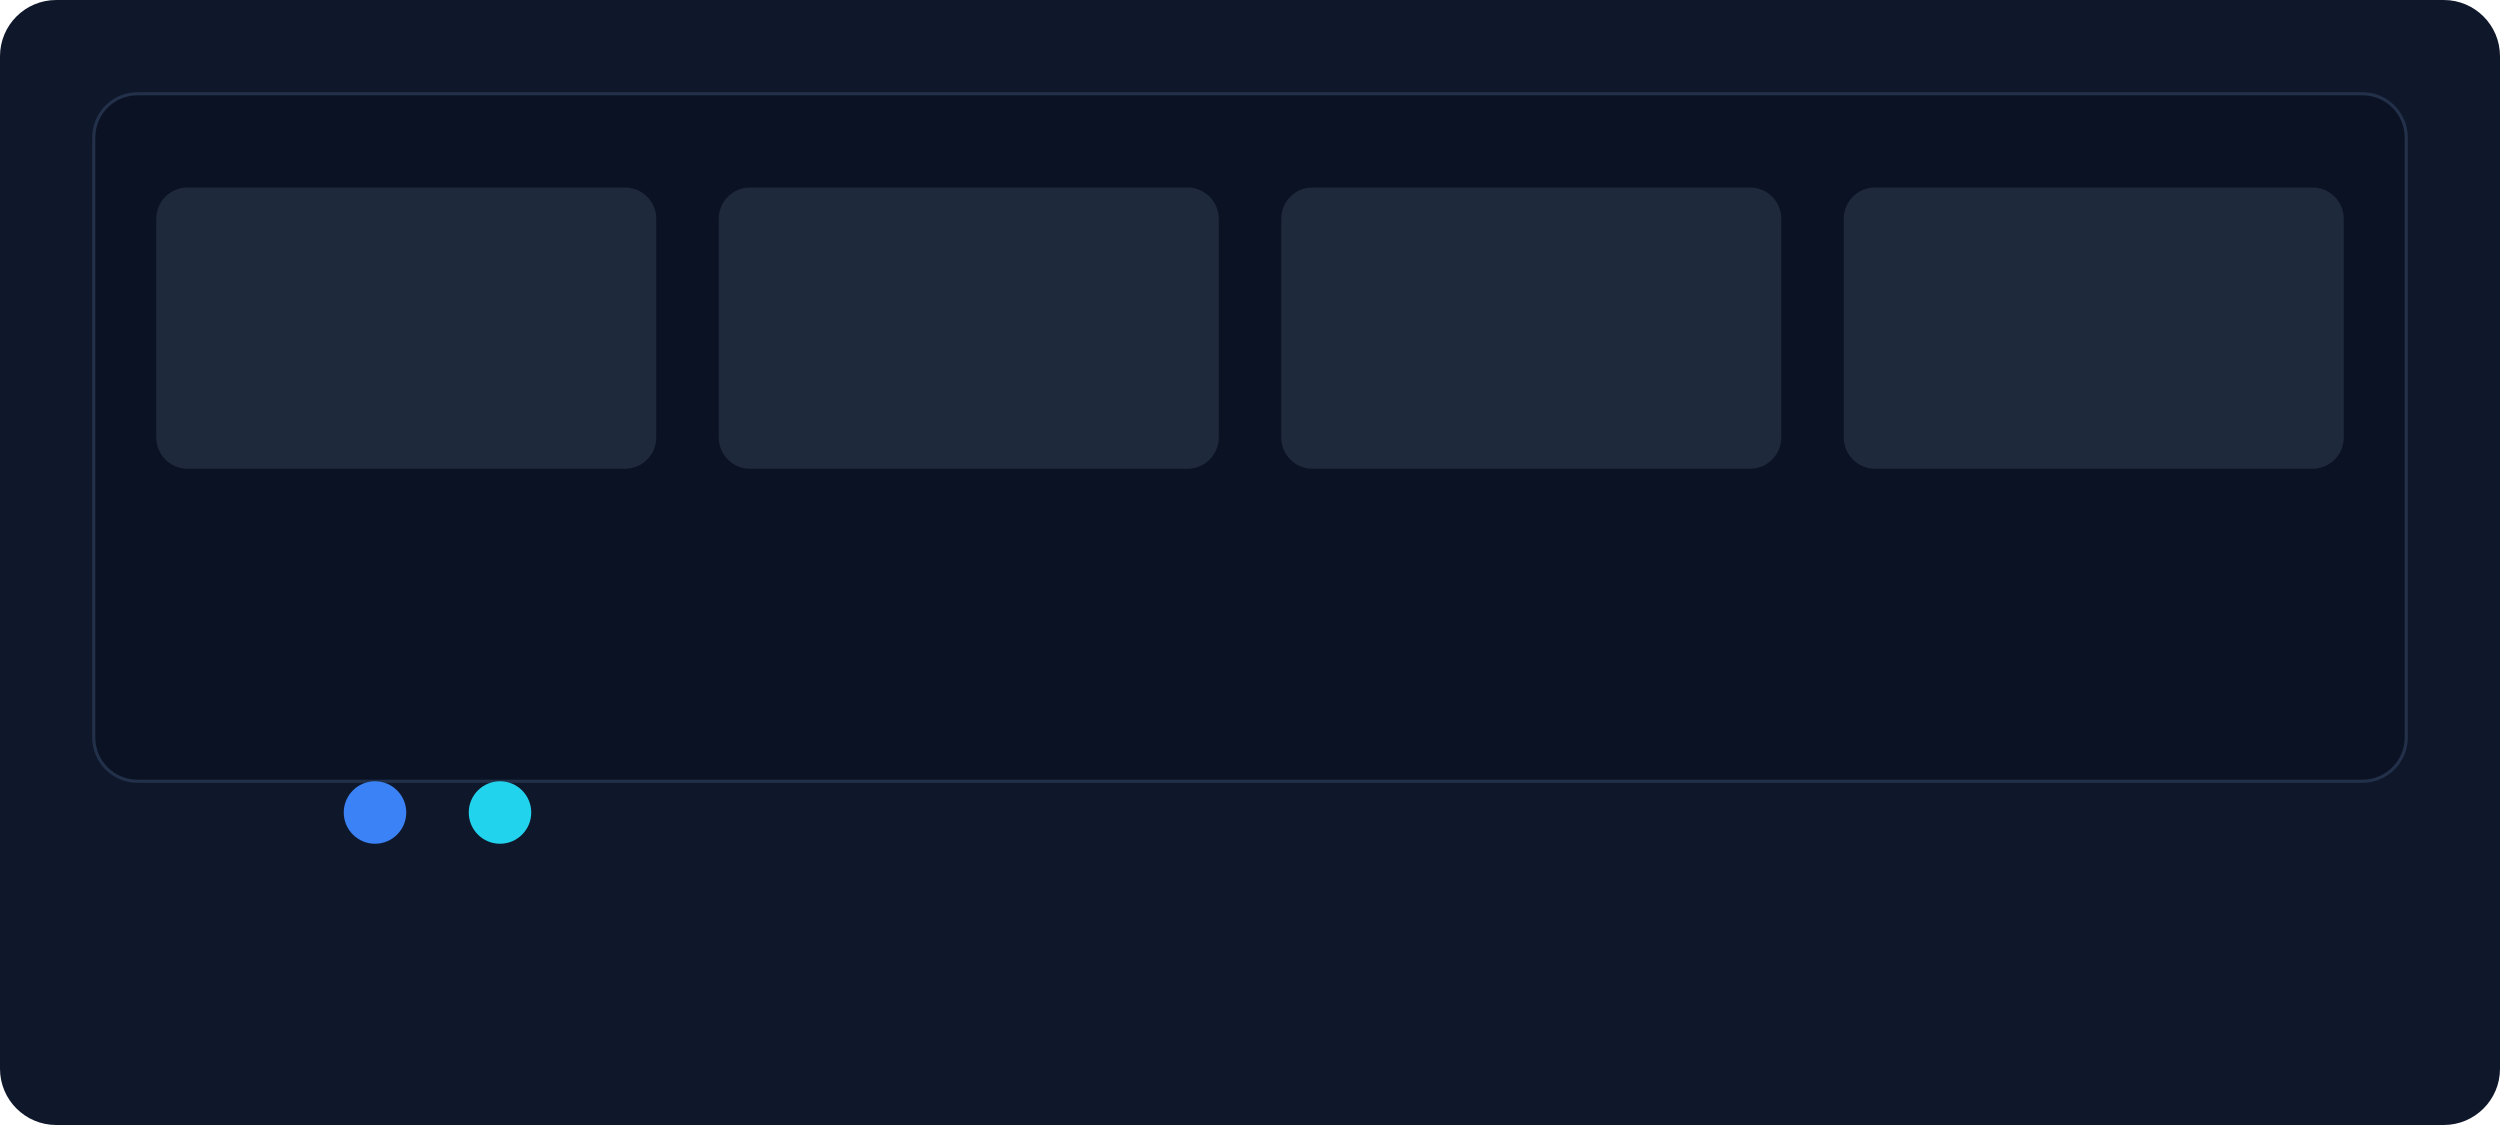
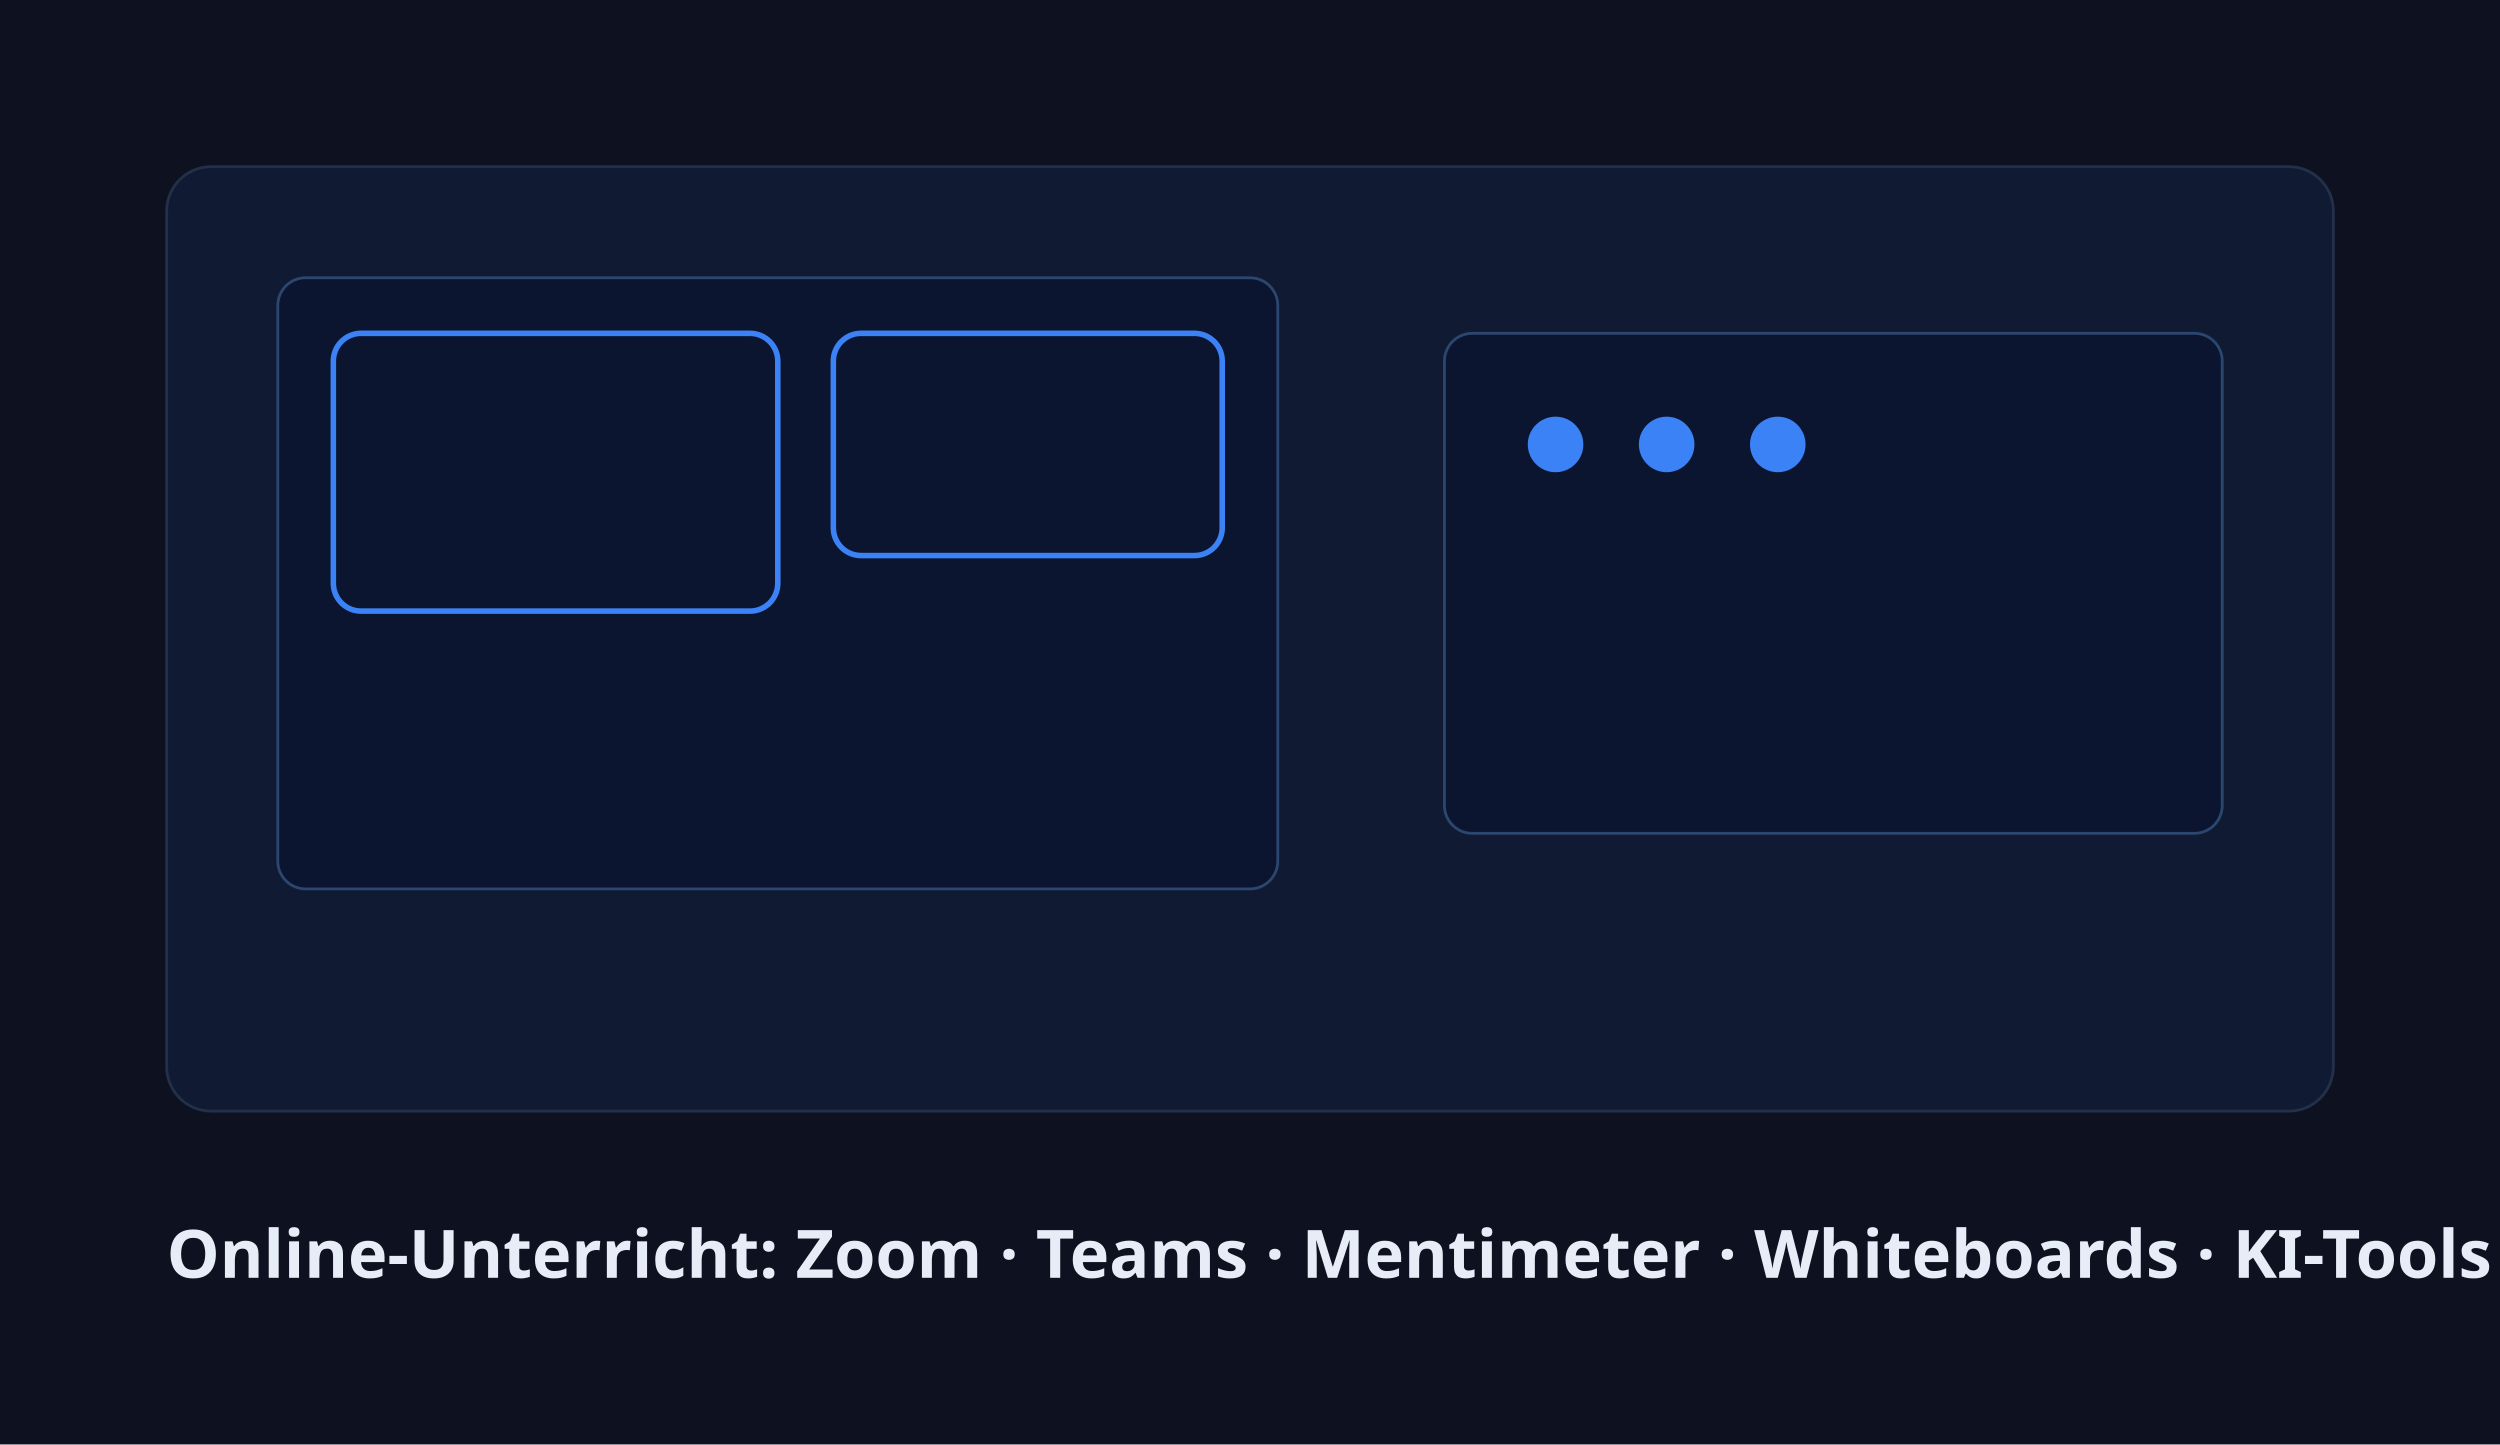
- <svg xmlns="http://www.w3.org/2000/svg" viewBox="0 0 800 360">
-   <rect width="800" height="360" rx="18" fill="#0f172a" />
-   <rect x="30" y="30" width="740" height="220" rx="14" fill="#0b1224" stroke="#223049" />
-   <rect x="50" y="60" width="160" height="90" rx="10" fill="#1e293b" />
-   <rect x="230" y="60" width="160" height="90" rx="10" fill="#1e293b" />
-   <rect x="410" y="60" width="160" height="90" rx="10" fill="#1e293b" />
-   <rect x="590" y="60" width="160" height="90" rx="10" fill="#1e293b" />
-   <circle cx="120" cy="260" r="10" fill="#3b82f6" />
-   <circle cx="160" cy="260" r="10" fill="#22d3ee" />
+ <svg xmlns="http://www.w3.org/2000/svg" viewBox="0 0 900 520">
+   <rect width="900" height="520" fill="#0e1220" />
+   <rect x="60" y="60" rx="16" width="780" height="340" fill="#101a32" stroke="#223049" />
+   <g>
+     <rect x="100" y="100" rx="10" width="360" height="220" fill="#0b1530" stroke="#2b476f" />
+     <g fill="none" stroke="#3b82f6" stroke-width="2">
+       <rect x="120" y="120" width="160" height="100" rx="10" />
+       <rect x="300" y="120" width="140" height="80" rx="10" />
+     </g>
+     <rect x="520" y="120" rx="10" width="280" height="180" fill="#0b1530" stroke="#2b476f" />
+     <g fill="#3b82f6">
+       <circle cx="560" cy="160" r="10" />
+       <circle cx="600" cy="160" r="10" />
+       <circle cx="640" cy="160" r="10" />
+     </g>
+   </g>
+   <text x="60" y="460" fill="#e6edf7" style="font:600 24px system-ui">Online-Unterricht: Zoom · Teams · Mentimeter · Whiteboards · KI-Tools</text>
</svg>
